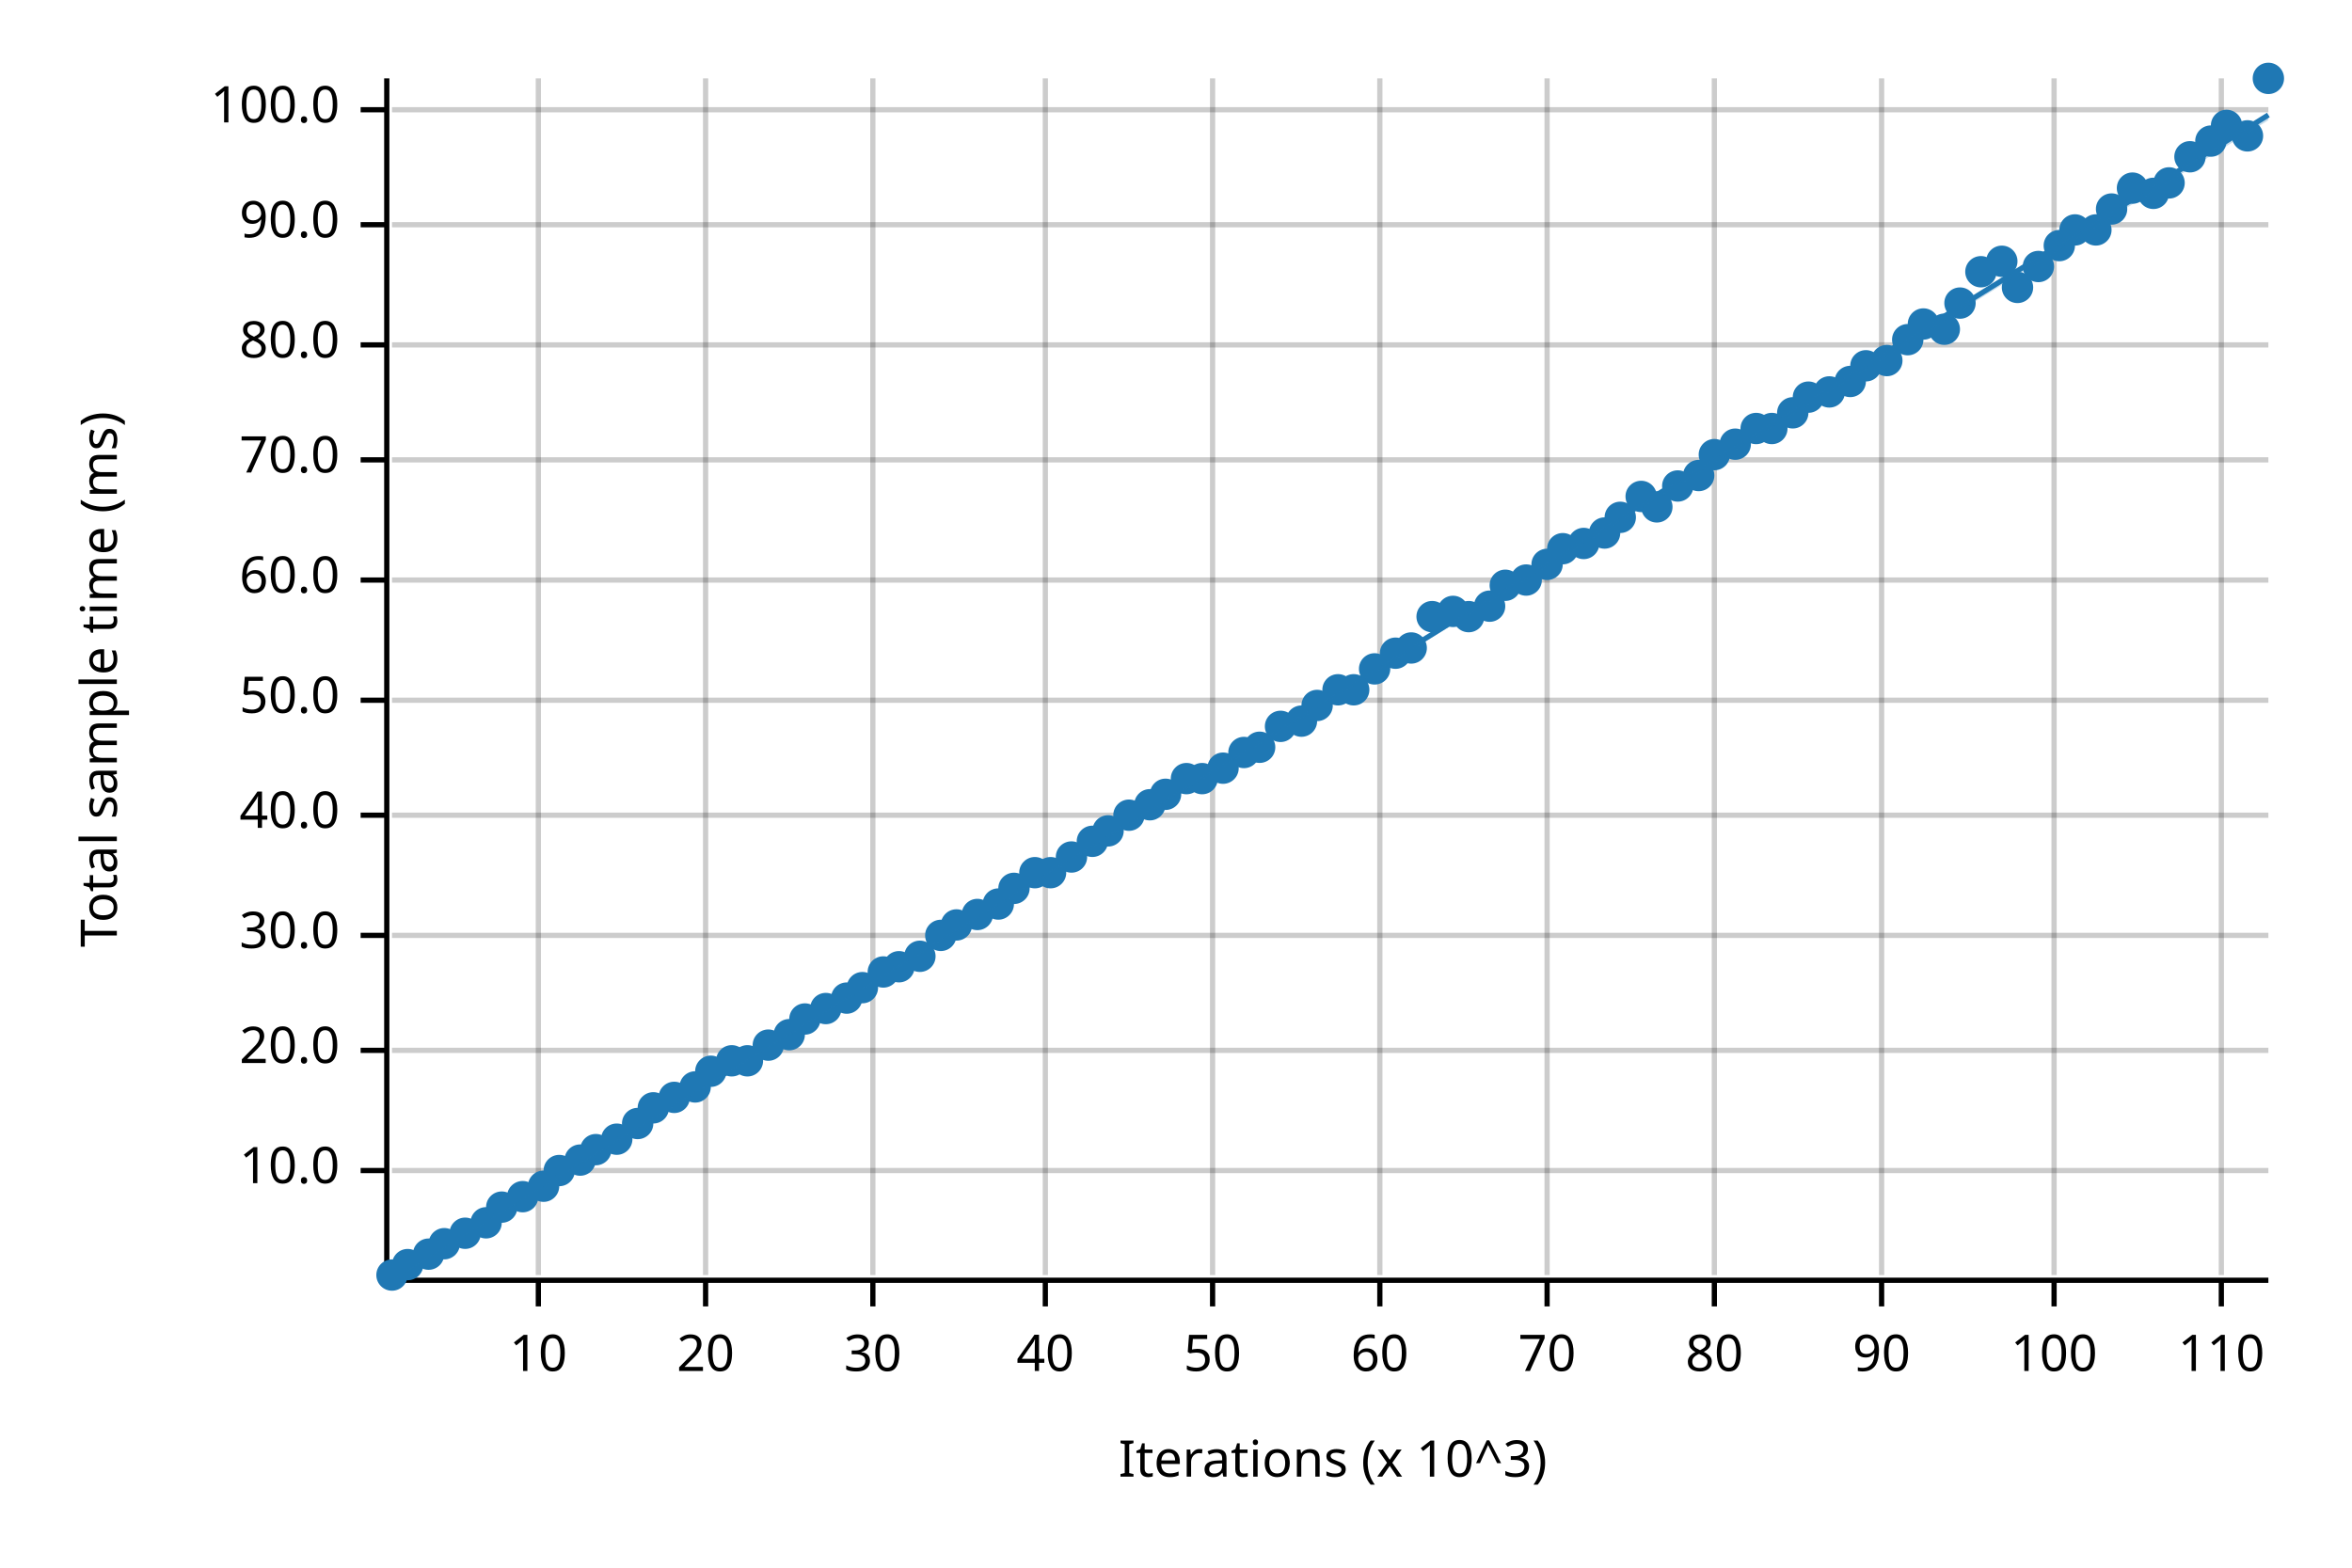
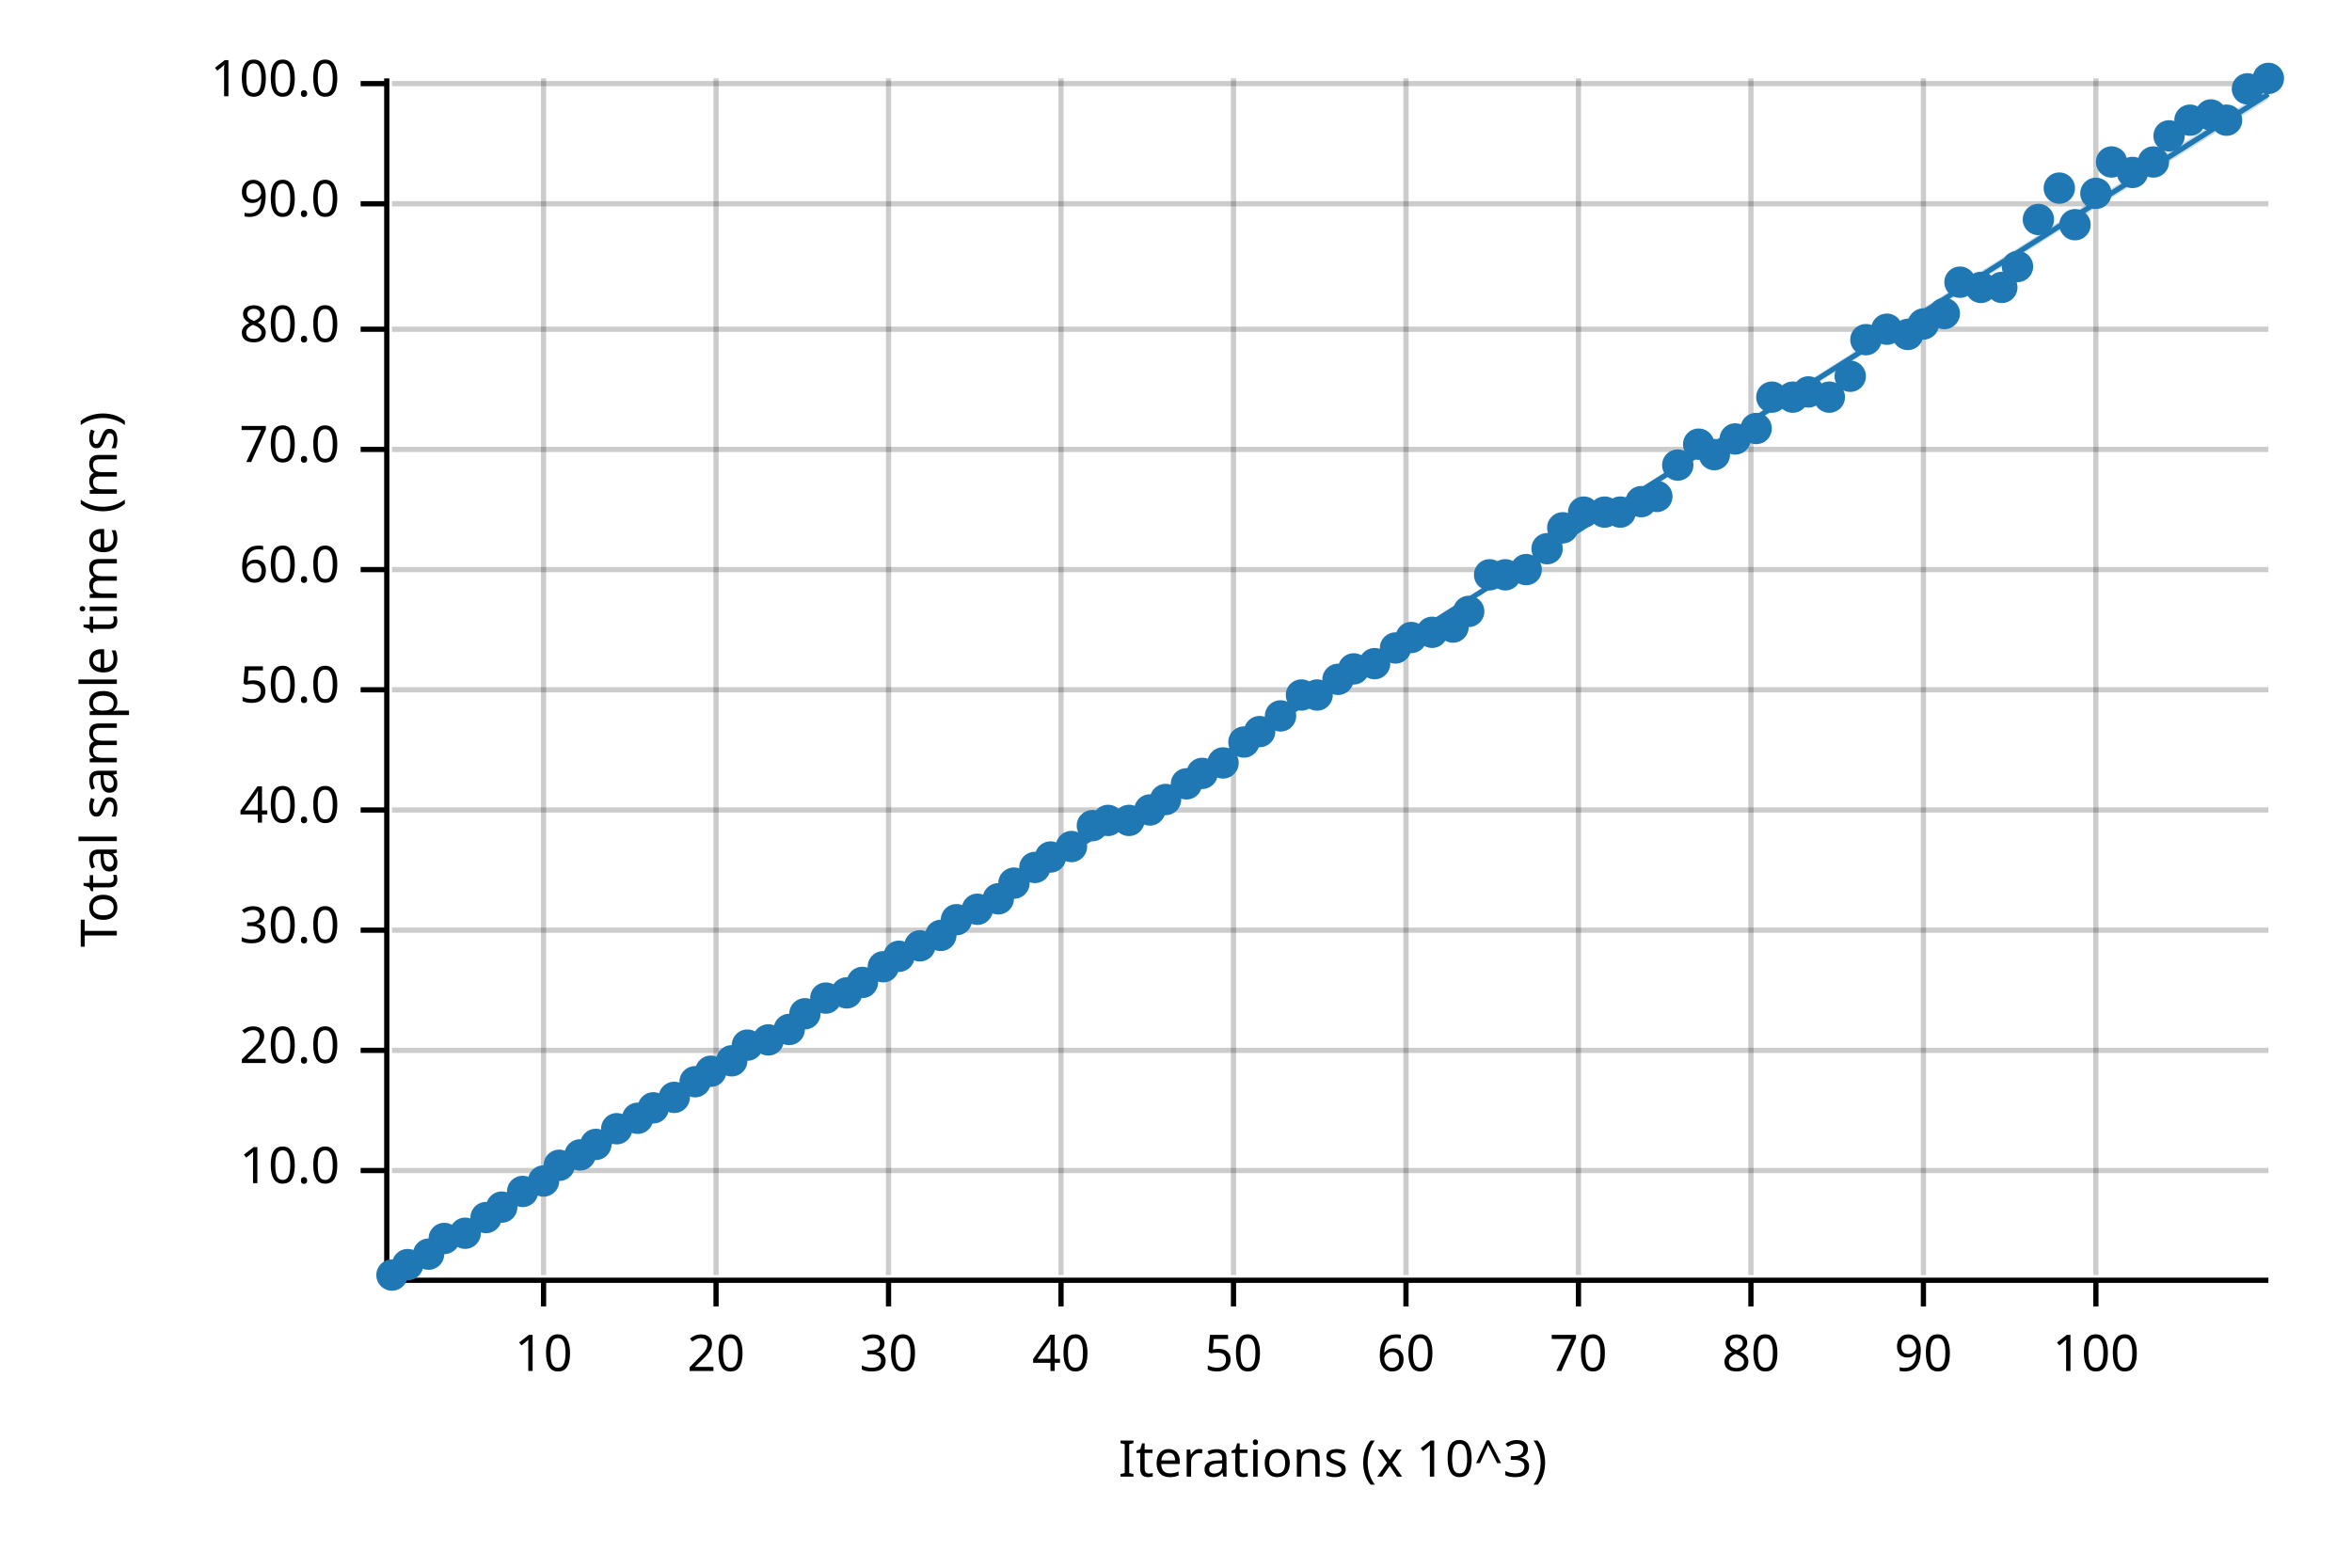
<svg xmlns="http://www.w3.org/2000/svg" width="450" height="300" viewBox="0 0 450 300">
  <text x="15" y="130" dy="0.76em" text-anchor="middle" font-family="sans-serif" font-size="9.677" opacity="1" fill="#000000" transform="rotate(270, 15, 130)">
Total sample time (ms)
</text>
  <text x="255" y="285" dy="-0.5ex" text-anchor="middle" font-family="sans-serif" font-size="9.677" opacity="1" fill="#000000">
Iterations (x 10^3)
</text>
-   <line opacity="0.2" stroke="#000000" stroke-width="1" x1="103" y1="244" x2="103" y2="15" />
-   <line opacity="0.2" stroke="#000000" stroke-width="1" x1="135" y1="244" x2="135" y2="15" />
-   <line opacity="0.2" stroke="#000000" stroke-width="1" x1="167" y1="244" x2="167" y2="15" />
-   <line opacity="0.2" stroke="#000000" stroke-width="1" x1="200" y1="244" x2="200" y2="15" />
-   <line opacity="0.2" stroke="#000000" stroke-width="1" x1="232" y1="244" x2="232" y2="15" />
-   <line opacity="0.2" stroke="#000000" stroke-width="1" x1="264" y1="244" x2="264" y2="15" />
-   <line opacity="0.2" stroke="#000000" stroke-width="1" x1="296" y1="244" x2="296" y2="15" />
-   <line opacity="0.2" stroke="#000000" stroke-width="1" x1="328" y1="244" x2="328" y2="15" />
-   <line opacity="0.2" stroke="#000000" stroke-width="1" x1="360" y1="244" x2="360" y2="15" />
-   <line opacity="0.2" stroke="#000000" stroke-width="1" x1="393" y1="244" x2="393" y2="15" />
-   <line opacity="0.2" stroke="#000000" stroke-width="1" x1="425" y1="244" x2="425" y2="15" />
+   <line opacity="0.2" stroke="#000000" stroke-width="1" x1="104" y1="244" x2="104" y2="15" />
+   <line opacity="0.2" stroke="#000000" stroke-width="1" x1="137" y1="244" x2="137" y2="15" />
+   <line opacity="0.2" stroke="#000000" stroke-width="1" x1="170" y1="244" x2="170" y2="15" />
+   <line opacity="0.2" stroke="#000000" stroke-width="1" x1="203" y1="244" x2="203" y2="15" />
+   <line opacity="0.2" stroke="#000000" stroke-width="1" x1="236" y1="244" x2="236" y2="15" />
+   <line opacity="0.2" stroke="#000000" stroke-width="1" x1="269" y1="244" x2="269" y2="15" />
+   <line opacity="0.2" stroke="#000000" stroke-width="1" x1="302" y1="244" x2="302" y2="15" />
+   <line opacity="0.2" stroke="#000000" stroke-width="1" x1="335" y1="244" x2="335" y2="15" />
+   <line opacity="0.2" stroke="#000000" stroke-width="1" x1="368" y1="244" x2="368" y2="15" />
+   <line opacity="0.2" stroke="#000000" stroke-width="1" x1="401" y1="244" x2="401" y2="15" />
  <line opacity="0.2" stroke="#000000" stroke-width="1" x1="75" y1="224" x2="434" y2="224" />
  <line opacity="0.2" stroke="#000000" stroke-width="1" x1="75" y1="201" x2="434" y2="201" />
-   <line opacity="0.2" stroke="#000000" stroke-width="1" x1="75" y1="179" x2="434" y2="179" />
-   <line opacity="0.2" stroke="#000000" stroke-width="1" x1="75" y1="156" x2="434" y2="156" />
-   <line opacity="0.2" stroke="#000000" stroke-width="1" x1="75" y1="134" x2="434" y2="134" />
-   <line opacity="0.2" stroke="#000000" stroke-width="1" x1="75" y1="111" x2="434" y2="111" />
-   <line opacity="0.2" stroke="#000000" stroke-width="1" x1="75" y1="88" x2="434" y2="88" />
-   <line opacity="0.2" stroke="#000000" stroke-width="1" x1="75" y1="66" x2="434" y2="66" />
-   <line opacity="0.2" stroke="#000000" stroke-width="1" x1="75" y1="43" x2="434" y2="43" />
-   <line opacity="0.2" stroke="#000000" stroke-width="1" x1="75" y1="21" x2="434" y2="21" />
+   <line opacity="0.2" stroke="#000000" stroke-width="1" x1="75" y1="178" x2="434" y2="178" />
+   <line opacity="0.2" stroke="#000000" stroke-width="1" x1="75" y1="155" x2="434" y2="155" />
+   <line opacity="0.2" stroke="#000000" stroke-width="1" x1="75" y1="132" x2="434" y2="132" />
+   <line opacity="0.2" stroke="#000000" stroke-width="1" x1="75" y1="109" x2="434" y2="109" />
+   <line opacity="0.2" stroke="#000000" stroke-width="1" x1="75" y1="86" x2="434" y2="86" />
+   <line opacity="0.2" stroke="#000000" stroke-width="1" x1="75" y1="63" x2="434" y2="63" />
+   <line opacity="0.2" stroke="#000000" stroke-width="1" x1="75" y1="39" x2="434" y2="39" />
+   <line opacity="0.2" stroke="#000000" stroke-width="1" x1="75" y1="16" x2="434" y2="16" />
  <polyline fill="none" opacity="1" stroke="#000000" stroke-width="1" points="74,15 74,244 " />
  <text x="65" y="224" dy="0.5ex" text-anchor="end" font-family="sans-serif" font-size="9.677" opacity="1" fill="#000000">
10.0
</text>
  <polyline fill="none" opacity="1" stroke="#000000" stroke-width="1" points="69,224 74,224 " />
  <text x="65" y="201" dy="0.5ex" text-anchor="end" font-family="sans-serif" font-size="9.677" opacity="1" fill="#000000">
20.0
</text>
  <polyline fill="none" opacity="1" stroke="#000000" stroke-width="1" points="69,201 74,201 " />
-   <text x="65" y="179" dy="0.5ex" text-anchor="end" font-family="sans-serif" font-size="9.677" opacity="1" fill="#000000">
+   <text x="65" y="178" dy="0.5ex" text-anchor="end" font-family="sans-serif" font-size="9.677" opacity="1" fill="#000000">
30.0
</text>
-   <polyline fill="none" opacity="1" stroke="#000000" stroke-width="1" points="69,179 74,179 " />
-   <text x="65" y="156" dy="0.5ex" text-anchor="end" font-family="sans-serif" font-size="9.677" opacity="1" fill="#000000">
+   <polyline fill="none" opacity="1" stroke="#000000" stroke-width="1" points="69,178 74,178 " />
+   <text x="65" y="155" dy="0.5ex" text-anchor="end" font-family="sans-serif" font-size="9.677" opacity="1" fill="#000000">
40.0
</text>
-   <polyline fill="none" opacity="1" stroke="#000000" stroke-width="1" points="69,156 74,156 " />
-   <text x="65" y="134" dy="0.5ex" text-anchor="end" font-family="sans-serif" font-size="9.677" opacity="1" fill="#000000">
+   <polyline fill="none" opacity="1" stroke="#000000" stroke-width="1" points="69,155 74,155 " />
+   <text x="65" y="132" dy="0.5ex" text-anchor="end" font-family="sans-serif" font-size="9.677" opacity="1" fill="#000000">
50.0
</text>
-   <polyline fill="none" opacity="1" stroke="#000000" stroke-width="1" points="69,134 74,134 " />
-   <text x="65" y="111" dy="0.5ex" text-anchor="end" font-family="sans-serif" font-size="9.677" opacity="1" fill="#000000">
+   <polyline fill="none" opacity="1" stroke="#000000" stroke-width="1" points="69,132 74,132 " />
+   <text x="65" y="109" dy="0.5ex" text-anchor="end" font-family="sans-serif" font-size="9.677" opacity="1" fill="#000000">
60.0
</text>
-   <polyline fill="none" opacity="1" stroke="#000000" stroke-width="1" points="69,111 74,111 " />
-   <text x="65" y="88" dy="0.5ex" text-anchor="end" font-family="sans-serif" font-size="9.677" opacity="1" fill="#000000">
+   <polyline fill="none" opacity="1" stroke="#000000" stroke-width="1" points="69,109 74,109 " />
+   <text x="65" y="86" dy="0.5ex" text-anchor="end" font-family="sans-serif" font-size="9.677" opacity="1" fill="#000000">
70.0
</text>
-   <polyline fill="none" opacity="1" stroke="#000000" stroke-width="1" points="69,88 74,88 " />
-   <text x="65" y="66" dy="0.5ex" text-anchor="end" font-family="sans-serif" font-size="9.677" opacity="1" fill="#000000">
+   <polyline fill="none" opacity="1" stroke="#000000" stroke-width="1" points="69,86 74,86 " />
+   <text x="65" y="63" dy="0.5ex" text-anchor="end" font-family="sans-serif" font-size="9.677" opacity="1" fill="#000000">
80.0
</text>
-   <polyline fill="none" opacity="1" stroke="#000000" stroke-width="1" points="69,66 74,66 " />
-   <text x="65" y="43" dy="0.5ex" text-anchor="end" font-family="sans-serif" font-size="9.677" opacity="1" fill="#000000">
+   <polyline fill="none" opacity="1" stroke="#000000" stroke-width="1" points="69,63 74,63 " />
+   <text x="65" y="39" dy="0.5ex" text-anchor="end" font-family="sans-serif" font-size="9.677" opacity="1" fill="#000000">
90.0
</text>
-   <polyline fill="none" opacity="1" stroke="#000000" stroke-width="1" points="69,43 74,43 " />
-   <text x="65" y="21" dy="0.5ex" text-anchor="end" font-family="sans-serif" font-size="9.677" opacity="1" fill="#000000">
+   <polyline fill="none" opacity="1" stroke="#000000" stroke-width="1" points="69,39 74,39 " />
+   <text x="65" y="16" dy="0.5ex" text-anchor="end" font-family="sans-serif" font-size="9.677" opacity="1" fill="#000000">
100.0
</text>
-   <polyline fill="none" opacity="1" stroke="#000000" stroke-width="1" points="69,21 74,21 " />
+   <polyline fill="none" opacity="1" stroke="#000000" stroke-width="1" points="69,16 74,16 " />
  <polyline fill="none" opacity="1" stroke="#000000" stroke-width="1" points="75,245 434,245 " />
-   <text x="103" y="255" dy="0.76em" text-anchor="middle" font-family="sans-serif" font-size="9.677" opacity="1" fill="#000000">
+   <text x="104" y="255" dy="0.76em" text-anchor="middle" font-family="sans-serif" font-size="9.677" opacity="1" fill="#000000">
10
</text>
-   <polyline fill="none" opacity="1" stroke="#000000" stroke-width="1" points="103,245 103,250 " />
-   <text x="135" y="255" dy="0.76em" text-anchor="middle" font-family="sans-serif" font-size="9.677" opacity="1" fill="#000000">
+   <polyline fill="none" opacity="1" stroke="#000000" stroke-width="1" points="104,245 104,250 " />
+   <text x="137" y="255" dy="0.76em" text-anchor="middle" font-family="sans-serif" font-size="9.677" opacity="1" fill="#000000">
20
</text>
-   <polyline fill="none" opacity="1" stroke="#000000" stroke-width="1" points="135,245 135,250 " />
-   <text x="167" y="255" dy="0.76em" text-anchor="middle" font-family="sans-serif" font-size="9.677" opacity="1" fill="#000000">
+   <polyline fill="none" opacity="1" stroke="#000000" stroke-width="1" points="137,245 137,250 " />
+   <text x="170" y="255" dy="0.76em" text-anchor="middle" font-family="sans-serif" font-size="9.677" opacity="1" fill="#000000">
30
</text>
-   <polyline fill="none" opacity="1" stroke="#000000" stroke-width="1" points="167,245 167,250 " />
-   <text x="200" y="255" dy="0.76em" text-anchor="middle" font-family="sans-serif" font-size="9.677" opacity="1" fill="#000000">
+   <polyline fill="none" opacity="1" stroke="#000000" stroke-width="1" points="170,245 170,250 " />
+   <text x="203" y="255" dy="0.76em" text-anchor="middle" font-family="sans-serif" font-size="9.677" opacity="1" fill="#000000">
40
</text>
-   <polyline fill="none" opacity="1" stroke="#000000" stroke-width="1" points="200,245 200,250 " />
-   <text x="232" y="255" dy="0.76em" text-anchor="middle" font-family="sans-serif" font-size="9.677" opacity="1" fill="#000000">
+   <polyline fill="none" opacity="1" stroke="#000000" stroke-width="1" points="203,245 203,250 " />
+   <text x="236" y="255" dy="0.76em" text-anchor="middle" font-family="sans-serif" font-size="9.677" opacity="1" fill="#000000">
50
</text>
-   <polyline fill="none" opacity="1" stroke="#000000" stroke-width="1" points="232,245 232,250 " />
-   <text x="264" y="255" dy="0.76em" text-anchor="middle" font-family="sans-serif" font-size="9.677" opacity="1" fill="#000000">
+   <polyline fill="none" opacity="1" stroke="#000000" stroke-width="1" points="236,245 236,250 " />
+   <text x="269" y="255" dy="0.76em" text-anchor="middle" font-family="sans-serif" font-size="9.677" opacity="1" fill="#000000">
60
</text>
-   <polyline fill="none" opacity="1" stroke="#000000" stroke-width="1" points="264,245 264,250 " />
-   <text x="296" y="255" dy="0.76em" text-anchor="middle" font-family="sans-serif" font-size="9.677" opacity="1" fill="#000000">
+   <polyline fill="none" opacity="1" stroke="#000000" stroke-width="1" points="269,245 269,250 " />
+   <text x="302" y="255" dy="0.76em" text-anchor="middle" font-family="sans-serif" font-size="9.677" opacity="1" fill="#000000">
70
</text>
-   <polyline fill="none" opacity="1" stroke="#000000" stroke-width="1" points="296,245 296,250 " />
-   <text x="328" y="255" dy="0.76em" text-anchor="middle" font-family="sans-serif" font-size="9.677" opacity="1" fill="#000000">
+   <polyline fill="none" opacity="1" stroke="#000000" stroke-width="1" points="302,245 302,250 " />
+   <text x="335" y="255" dy="0.76em" text-anchor="middle" font-family="sans-serif" font-size="9.677" opacity="1" fill="#000000">
80
</text>
-   <polyline fill="none" opacity="1" stroke="#000000" stroke-width="1" points="328,245 328,250 " />
-   <text x="360" y="255" dy="0.76em" text-anchor="middle" font-family="sans-serif" font-size="9.677" opacity="1" fill="#000000">
+   <polyline fill="none" opacity="1" stroke="#000000" stroke-width="1" points="335,245 335,250 " />
+   <text x="368" y="255" dy="0.76em" text-anchor="middle" font-family="sans-serif" font-size="9.677" opacity="1" fill="#000000">
90
</text>
-   <polyline fill="none" opacity="1" stroke="#000000" stroke-width="1" points="360,245 360,250 " />
-   <text x="393" y="255" dy="0.76em" text-anchor="middle" font-family="sans-serif" font-size="9.677" opacity="1" fill="#000000">
+   <polyline fill="none" opacity="1" stroke="#000000" stroke-width="1" points="368,245 368,250 " />
+   <text x="401" y="255" dy="0.76em" text-anchor="middle" font-family="sans-serif" font-size="9.677" opacity="1" fill="#000000">
100
</text>
-   <polyline fill="none" opacity="1" stroke="#000000" stroke-width="1" points="393,245 393,250 " />
-   <text x="425" y="255" dy="0.76em" text-anchor="middle" font-family="sans-serif" font-size="9.677" opacity="1" fill="#000000">
- 110
- </text>
-   <polyline fill="none" opacity="1" stroke="#000000" stroke-width="1" points="425,245 425,250 " />
+   <polyline fill="none" opacity="1" stroke="#000000" stroke-width="1" points="401,245 401,250 " />
  <circle cx="75" cy="244" r="3" opacity="1" fill="#1F78B4" stroke="none" stroke-width="1" />
  <circle cx="78" cy="242" r="3" opacity="1" fill="#1F78B4" stroke="none" stroke-width="1" />
  <circle cx="82" cy="240" r="3" opacity="1" fill="#1F78B4" stroke="none" stroke-width="1" />
-   <circle cx="85" cy="238" r="3" opacity="1" fill="#1F78B4" stroke="none" stroke-width="1" />
+   <circle cx="85" cy="237" r="3" opacity="1" fill="#1F78B4" stroke="none" stroke-width="1" />
  <circle cx="89" cy="236" r="3" opacity="1" fill="#1F78B4" stroke="none" stroke-width="1" />
-   <circle cx="93" cy="234" r="3" opacity="1" fill="#1F78B4" stroke="none" stroke-width="1" />
+   <circle cx="93" cy="233" r="3" opacity="1" fill="#1F78B4" stroke="none" stroke-width="1" />
  <circle cx="96" cy="231" r="3" opacity="1" fill="#1F78B4" stroke="none" stroke-width="1" />
-   <circle cx="100" cy="229" r="3" opacity="1" fill="#1F78B4" stroke="none" stroke-width="1" />
-   <circle cx="104" cy="227" r="3" opacity="1" fill="#1F78B4" stroke="none" stroke-width="1" />
-   <circle cx="107" cy="224" r="3" opacity="1" fill="#1F78B4" stroke="none" stroke-width="1" />
-   <circle cx="111" cy="222" r="3" opacity="1" fill="#1F78B4" stroke="none" stroke-width="1" />
-   <circle cx="114" cy="220" r="3" opacity="1" fill="#1F78B4" stroke="none" stroke-width="1" />
-   <circle cx="118" cy="218" r="3" opacity="1" fill="#1F78B4" stroke="none" stroke-width="1" />
-   <circle cx="122" cy="215" r="3" opacity="1" fill="#1F78B4" stroke="none" stroke-width="1" />
+   <circle cx="100" cy="228" r="3" opacity="1" fill="#1F78B4" stroke="none" stroke-width="1" />
+   <circle cx="104" cy="226" r="3" opacity="1" fill="#1F78B4" stroke="none" stroke-width="1" />
+   <circle cx="107" cy="223" r="3" opacity="1" fill="#1F78B4" stroke="none" stroke-width="1" />
+   <circle cx="111" cy="221" r="3" opacity="1" fill="#1F78B4" stroke="none" stroke-width="1" />
+   <circle cx="114" cy="219" r="3" opacity="1" fill="#1F78B4" stroke="none" stroke-width="1" />
+   <circle cx="118" cy="216" r="3" opacity="1" fill="#1F78B4" stroke="none" stroke-width="1" />
+   <circle cx="122" cy="214" r="3" opacity="1" fill="#1F78B4" stroke="none" stroke-width="1" />
  <circle cx="125" cy="212" r="3" opacity="1" fill="#1F78B4" stroke="none" stroke-width="1" />
  <circle cx="129" cy="210" r="3" opacity="1" fill="#1F78B4" stroke="none" stroke-width="1" />
-   <circle cx="133" cy="208" r="3" opacity="1" fill="#1F78B4" stroke="none" stroke-width="1" />
+   <circle cx="133" cy="207" r="3" opacity="1" fill="#1F78B4" stroke="none" stroke-width="1" />
  <circle cx="136" cy="205" r="3" opacity="1" fill="#1F78B4" stroke="none" stroke-width="1" />
  <circle cx="140" cy="203" r="3" opacity="1" fill="#1F78B4" stroke="none" stroke-width="1" />
-   <circle cx="143" cy="203" r="3" opacity="1" fill="#1F78B4" stroke="none" stroke-width="1" />
-   <circle cx="147" cy="200" r="3" opacity="1" fill="#1F78B4" stroke="none" stroke-width="1" />
-   <circle cx="151" cy="198" r="3" opacity="1" fill="#1F78B4" stroke="none" stroke-width="1" />
-   <circle cx="154" cy="195" r="3" opacity="1" fill="#1F78B4" stroke="none" stroke-width="1" />
-   <circle cx="158" cy="193" r="3" opacity="1" fill="#1F78B4" stroke="none" stroke-width="1" />
-   <circle cx="162" cy="191" r="3" opacity="1" fill="#1F78B4" stroke="none" stroke-width="1" />
-   <circle cx="165" cy="189" r="3" opacity="1" fill="#1F78B4" stroke="none" stroke-width="1" />
-   <circle cx="169" cy="186" r="3" opacity="1" fill="#1F78B4" stroke="none" stroke-width="1" />
-   <circle cx="172" cy="185" r="3" opacity="1" fill="#1F78B4" stroke="none" stroke-width="1" />
-   <circle cx="176" cy="183" r="3" opacity="1" fill="#1F78B4" stroke="none" stroke-width="1" />
+   <circle cx="143" cy="200" r="3" opacity="1" fill="#1F78B4" stroke="none" stroke-width="1" />
+   <circle cx="147" cy="199" r="3" opacity="1" fill="#1F78B4" stroke="none" stroke-width="1" />
+   <circle cx="151" cy="197" r="3" opacity="1" fill="#1F78B4" stroke="none" stroke-width="1" />
+   <circle cx="154" cy="194" r="3" opacity="1" fill="#1F78B4" stroke="none" stroke-width="1" />
+   <circle cx="158" cy="191" r="3" opacity="1" fill="#1F78B4" stroke="none" stroke-width="1" />
+   <circle cx="162" cy="190" r="3" opacity="1" fill="#1F78B4" stroke="none" stroke-width="1" />
+   <circle cx="165" cy="188" r="3" opacity="1" fill="#1F78B4" stroke="none" stroke-width="1" />
+   <circle cx="169" cy="185" r="3" opacity="1" fill="#1F78B4" stroke="none" stroke-width="1" />
+   <circle cx="172" cy="183" r="3" opacity="1" fill="#1F78B4" stroke="none" stroke-width="1" />
+   <circle cx="176" cy="181" r="3" opacity="1" fill="#1F78B4" stroke="none" stroke-width="1" />
  <circle cx="180" cy="179" r="3" opacity="1" fill="#1F78B4" stroke="none" stroke-width="1" />
-   <circle cx="183" cy="177" r="3" opacity="1" fill="#1F78B4" stroke="none" stroke-width="1" />
-   <circle cx="187" cy="175" r="3" opacity="1" fill="#1F78B4" stroke="none" stroke-width="1" />
-   <circle cx="191" cy="173" r="3" opacity="1" fill="#1F78B4" stroke="none" stroke-width="1" />
-   <circle cx="194" cy="170" r="3" opacity="1" fill="#1F78B4" stroke="none" stroke-width="1" />
-   <circle cx="198" cy="167" r="3" opacity="1" fill="#1F78B4" stroke="none" stroke-width="1" />
-   <circle cx="201" cy="167" r="3" opacity="1" fill="#1F78B4" stroke="none" stroke-width="1" />
-   <circle cx="205" cy="164" r="3" opacity="1" fill="#1F78B4" stroke="none" stroke-width="1" />
-   <circle cx="209" cy="161" r="3" opacity="1" fill="#1F78B4" stroke="none" stroke-width="1" />
-   <circle cx="212" cy="159" r="3" opacity="1" fill="#1F78B4" stroke="none" stroke-width="1" />
-   <circle cx="216" cy="156" r="3" opacity="1" fill="#1F78B4" stroke="none" stroke-width="1" />
-   <circle cx="220" cy="154" r="3" opacity="1" fill="#1F78B4" stroke="none" stroke-width="1" />
-   <circle cx="223" cy="152" r="3" opacity="1" fill="#1F78B4" stroke="none" stroke-width="1" />
-   <circle cx="227" cy="149" r="3" opacity="1" fill="#1F78B4" stroke="none" stroke-width="1" />
-   <circle cx="230" cy="149" r="3" opacity="1" fill="#1F78B4" stroke="none" stroke-width="1" />
-   <circle cx="234" cy="147" r="3" opacity="1" fill="#1F78B4" stroke="none" stroke-width="1" />
-   <circle cx="238" cy="144" r="3" opacity="1" fill="#1F78B4" stroke="none" stroke-width="1" />
-   <circle cx="241" cy="143" r="3" opacity="1" fill="#1F78B4" stroke="none" stroke-width="1" />
-   <circle cx="245" cy="139" r="3" opacity="1" fill="#1F78B4" stroke="none" stroke-width="1" />
-   <circle cx="249" cy="138" r="3" opacity="1" fill="#1F78B4" stroke="none" stroke-width="1" />
-   <circle cx="252" cy="135" r="3" opacity="1" fill="#1F78B4" stroke="none" stroke-width="1" />
-   <circle cx="256" cy="132" r="3" opacity="1" fill="#1F78B4" stroke="none" stroke-width="1" />
-   <circle cx="259" cy="132" r="3" opacity="1" fill="#1F78B4" stroke="none" stroke-width="1" />
-   <circle cx="263" cy="128" r="3" opacity="1" fill="#1F78B4" stroke="none" stroke-width="1" />
-   <circle cx="267" cy="125" r="3" opacity="1" fill="#1F78B4" stroke="none" stroke-width="1" />
-   <circle cx="270" cy="124" r="3" opacity="1" fill="#1F78B4" stroke="none" stroke-width="1" />
-   <circle cx="274" cy="118" r="3" opacity="1" fill="#1F78B4" stroke="none" stroke-width="1" />
-   <circle cx="278" cy="117" r="3" opacity="1" fill="#1F78B4" stroke="none" stroke-width="1" />
-   <circle cx="281" cy="118" r="3" opacity="1" fill="#1F78B4" stroke="none" stroke-width="1" />
-   <circle cx="285" cy="116" r="3" opacity="1" fill="#1F78B4" stroke="none" stroke-width="1" />
-   <circle cx="288" cy="112" r="3" opacity="1" fill="#1F78B4" stroke="none" stroke-width="1" />
-   <circle cx="292" cy="111" r="3" opacity="1" fill="#1F78B4" stroke="none" stroke-width="1" />
-   <circle cx="296" cy="108" r="3" opacity="1" fill="#1F78B4" stroke="none" stroke-width="1" />
-   <circle cx="299" cy="105" r="3" opacity="1" fill="#1F78B4" stroke="none" stroke-width="1" />
-   <circle cx="303" cy="104" r="3" opacity="1" fill="#1F78B4" stroke="none" stroke-width="1" />
-   <circle cx="307" cy="102" r="3" opacity="1" fill="#1F78B4" stroke="none" stroke-width="1" />
-   <circle cx="310" cy="99" r="3" opacity="1" fill="#1F78B4" stroke="none" stroke-width="1" />
-   <circle cx="314" cy="95" r="3" opacity="1" fill="#1F78B4" stroke="none" stroke-width="1" />
-   <circle cx="317" cy="97" r="3" opacity="1" fill="#1F78B4" stroke="none" stroke-width="1" />
-   <circle cx="321" cy="93" r="3" opacity="1" fill="#1F78B4" stroke="none" stroke-width="1" />
-   <circle cx="325" cy="91" r="3" opacity="1" fill="#1F78B4" stroke="none" stroke-width="1" />
+   <circle cx="183" cy="176" r="3" opacity="1" fill="#1F78B4" stroke="none" stroke-width="1" />
+   <circle cx="187" cy="174" r="3" opacity="1" fill="#1F78B4" stroke="none" stroke-width="1" />
+   <circle cx="191" cy="172" r="3" opacity="1" fill="#1F78B4" stroke="none" stroke-width="1" />
+   <circle cx="194" cy="169" r="3" opacity="1" fill="#1F78B4" stroke="none" stroke-width="1" />
+   <circle cx="198" cy="166" r="3" opacity="1" fill="#1F78B4" stroke="none" stroke-width="1" />
+   <circle cx="201" cy="164" r="3" opacity="1" fill="#1F78B4" stroke="none" stroke-width="1" />
+   <circle cx="205" cy="162" r="3" opacity="1" fill="#1F78B4" stroke="none" stroke-width="1" />
+   <circle cx="209" cy="158" r="3" opacity="1" fill="#1F78B4" stroke="none" stroke-width="1" />
+   <circle cx="212" cy="157" r="3" opacity="1" fill="#1F78B4" stroke="none" stroke-width="1" />
+   <circle cx="216" cy="157" r="3" opacity="1" fill="#1F78B4" stroke="none" stroke-width="1" />
+   <circle cx="220" cy="155" r="3" opacity="1" fill="#1F78B4" stroke="none" stroke-width="1" />
+   <circle cx="223" cy="153" r="3" opacity="1" fill="#1F78B4" stroke="none" stroke-width="1" />
+   <circle cx="227" cy="150" r="3" opacity="1" fill="#1F78B4" stroke="none" stroke-width="1" />
+   <circle cx="230" cy="148" r="3" opacity="1" fill="#1F78B4" stroke="none" stroke-width="1" />
+   <circle cx="234" cy="146" r="3" opacity="1" fill="#1F78B4" stroke="none" stroke-width="1" />
+   <circle cx="238" cy="142" r="3" opacity="1" fill="#1F78B4" stroke="none" stroke-width="1" />
+   <circle cx="241" cy="140" r="3" opacity="1" fill="#1F78B4" stroke="none" stroke-width="1" />
+   <circle cx="245" cy="137" r="3" opacity="1" fill="#1F78B4" stroke="none" stroke-width="1" />
+   <circle cx="249" cy="133" r="3" opacity="1" fill="#1F78B4" stroke="none" stroke-width="1" />
+   <circle cx="252" cy="133" r="3" opacity="1" fill="#1F78B4" stroke="none" stroke-width="1" />
+   <circle cx="256" cy="130" r="3" opacity="1" fill="#1F78B4" stroke="none" stroke-width="1" />
+   <circle cx="259" cy="128" r="3" opacity="1" fill="#1F78B4" stroke="none" stroke-width="1" />
+   <circle cx="263" cy="127" r="3" opacity="1" fill="#1F78B4" stroke="none" stroke-width="1" />
+   <circle cx="267" cy="124" r="3" opacity="1" fill="#1F78B4" stroke="none" stroke-width="1" />
+   <circle cx="270" cy="122" r="3" opacity="1" fill="#1F78B4" stroke="none" stroke-width="1" />
+   <circle cx="274" cy="121" r="3" opacity="1" fill="#1F78B4" stroke="none" stroke-width="1" />
+   <circle cx="278" cy="120" r="3" opacity="1" fill="#1F78B4" stroke="none" stroke-width="1" />
+   <circle cx="281" cy="117" r="3" opacity="1" fill="#1F78B4" stroke="none" stroke-width="1" />
+   <circle cx="285" cy="110" r="3" opacity="1" fill="#1F78B4" stroke="none" stroke-width="1" />
+   <circle cx="288" cy="110" r="3" opacity="1" fill="#1F78B4" stroke="none" stroke-width="1" />
+   <circle cx="292" cy="109" r="3" opacity="1" fill="#1F78B4" stroke="none" stroke-width="1" />
+   <circle cx="296" cy="105" r="3" opacity="1" fill="#1F78B4" stroke="none" stroke-width="1" />
+   <circle cx="299" cy="101" r="3" opacity="1" fill="#1F78B4" stroke="none" stroke-width="1" />
+   <circle cx="303" cy="98" r="3" opacity="1" fill="#1F78B4" stroke="none" stroke-width="1" />
+   <circle cx="307" cy="98" r="3" opacity="1" fill="#1F78B4" stroke="none" stroke-width="1" />
+   <circle cx="310" cy="98" r="3" opacity="1" fill="#1F78B4" stroke="none" stroke-width="1" />
+   <circle cx="314" cy="96" r="3" opacity="1" fill="#1F78B4" stroke="none" stroke-width="1" />
+   <circle cx="317" cy="95" r="3" opacity="1" fill="#1F78B4" stroke="none" stroke-width="1" />
+   <circle cx="321" cy="89" r="3" opacity="1" fill="#1F78B4" stroke="none" stroke-width="1" />
+   <circle cx="325" cy="85" r="3" opacity="1" fill="#1F78B4" stroke="none" stroke-width="1" />
  <circle cx="328" cy="87" r="3" opacity="1" fill="#1F78B4" stroke="none" stroke-width="1" />
-   <circle cx="332" cy="85" r="3" opacity="1" fill="#1F78B4" stroke="none" stroke-width="1" />
+   <circle cx="332" cy="84" r="3" opacity="1" fill="#1F78B4" stroke="none" stroke-width="1" />
  <circle cx="336" cy="82" r="3" opacity="1" fill="#1F78B4" stroke="none" stroke-width="1" />
-   <circle cx="339" cy="82" r="3" opacity="1" fill="#1F78B4" stroke="none" stroke-width="1" />
-   <circle cx="343" cy="79" r="3" opacity="1" fill="#1F78B4" stroke="none" stroke-width="1" />
-   <circle cx="346" cy="76" r="3" opacity="1" fill="#1F78B4" stroke="none" stroke-width="1" />
-   <circle cx="350" cy="75" r="3" opacity="1" fill="#1F78B4" stroke="none" stroke-width="1" />
-   <circle cx="354" cy="73" r="3" opacity="1" fill="#1F78B4" stroke="none" stroke-width="1" />
-   <circle cx="357" cy="70" r="3" opacity="1" fill="#1F78B4" stroke="none" stroke-width="1" />
-   <circle cx="361" cy="69" r="3" opacity="1" fill="#1F78B4" stroke="none" stroke-width="1" />
-   <circle cx="365" cy="65" r="3" opacity="1" fill="#1F78B4" stroke="none" stroke-width="1" />
+   <circle cx="339" cy="76" r="3" opacity="1" fill="#1F78B4" stroke="none" stroke-width="1" />
+   <circle cx="343" cy="76" r="3" opacity="1" fill="#1F78B4" stroke="none" stroke-width="1" />
+   <circle cx="346" cy="75" r="3" opacity="1" fill="#1F78B4" stroke="none" stroke-width="1" />
+   <circle cx="350" cy="76" r="3" opacity="1" fill="#1F78B4" stroke="none" stroke-width="1" />
+   <circle cx="354" cy="72" r="3" opacity="1" fill="#1F78B4" stroke="none" stroke-width="1" />
+   <circle cx="357" cy="65" r="3" opacity="1" fill="#1F78B4" stroke="none" stroke-width="1" />
+   <circle cx="361" cy="63" r="3" opacity="1" fill="#1F78B4" stroke="none" stroke-width="1" />
+   <circle cx="365" cy="64" r="3" opacity="1" fill="#1F78B4" stroke="none" stroke-width="1" />
  <circle cx="368" cy="62" r="3" opacity="1" fill="#1F78B4" stroke="none" stroke-width="1" />
-   <circle cx="372" cy="63" r="3" opacity="1" fill="#1F78B4" stroke="none" stroke-width="1" />
-   <circle cx="375" cy="58" r="3" opacity="1" fill="#1F78B4" stroke="none" stroke-width="1" />
-   <circle cx="379" cy="52" r="3" opacity="1" fill="#1F78B4" stroke="none" stroke-width="1" />
-   <circle cx="383" cy="50" r="3" opacity="1" fill="#1F78B4" stroke="none" stroke-width="1" />
-   <circle cx="386" cy="55" r="3" opacity="1" fill="#1F78B4" stroke="none" stroke-width="1" />
-   <circle cx="390" cy="51" r="3" opacity="1" fill="#1F78B4" stroke="none" stroke-width="1" />
-   <circle cx="394" cy="47" r="3" opacity="1" fill="#1F78B4" stroke="none" stroke-width="1" />
-   <circle cx="397" cy="44" r="3" opacity="1" fill="#1F78B4" stroke="none" stroke-width="1" />
-   <circle cx="401" cy="44" r="3" opacity="1" fill="#1F78B4" stroke="none" stroke-width="1" />
-   <circle cx="404" cy="40" r="3" opacity="1" fill="#1F78B4" stroke="none" stroke-width="1" />
-   <circle cx="408" cy="36" r="3" opacity="1" fill="#1F78B4" stroke="none" stroke-width="1" />
-   <circle cx="412" cy="37" r="3" opacity="1" fill="#1F78B4" stroke="none" stroke-width="1" />
-   <circle cx="415" cy="35" r="3" opacity="1" fill="#1F78B4" stroke="none" stroke-width="1" />
-   <circle cx="419" cy="30" r="3" opacity="1" fill="#1F78B4" stroke="none" stroke-width="1" />
-   <circle cx="423" cy="27" r="3" opacity="1" fill="#1F78B4" stroke="none" stroke-width="1" />
-   <circle cx="426" cy="24" r="3" opacity="1" fill="#1F78B4" stroke="none" stroke-width="1" />
-   <circle cx="430" cy="26" r="3" opacity="1" fill="#1F78B4" stroke="none" stroke-width="1" />
+   <circle cx="372" cy="60" r="3" opacity="1" fill="#1F78B4" stroke="none" stroke-width="1" />
+   <circle cx="375" cy="54" r="3" opacity="1" fill="#1F78B4" stroke="none" stroke-width="1" />
+   <circle cx="379" cy="55" r="3" opacity="1" fill="#1F78B4" stroke="none" stroke-width="1" />
+   <circle cx="383" cy="55" r="3" opacity="1" fill="#1F78B4" stroke="none" stroke-width="1" />
+   <circle cx="386" cy="51" r="3" opacity="1" fill="#1F78B4" stroke="none" stroke-width="1" />
+   <circle cx="390" cy="42" r="3" opacity="1" fill="#1F78B4" stroke="none" stroke-width="1" />
+   <circle cx="394" cy="36" r="3" opacity="1" fill="#1F78B4" stroke="none" stroke-width="1" />
+   <circle cx="397" cy="43" r="3" opacity="1" fill="#1F78B4" stroke="none" stroke-width="1" />
+   <circle cx="401" cy="37" r="3" opacity="1" fill="#1F78B4" stroke="none" stroke-width="1" />
+   <circle cx="404" cy="31" r="3" opacity="1" fill="#1F78B4" stroke="none" stroke-width="1" />
+   <circle cx="408" cy="33" r="3" opacity="1" fill="#1F78B4" stroke="none" stroke-width="1" />
+   <circle cx="412" cy="31" r="3" opacity="1" fill="#1F78B4" stroke="none" stroke-width="1" />
+   <circle cx="415" cy="26" r="3" opacity="1" fill="#1F78B4" stroke="none" stroke-width="1" />
+   <circle cx="419" cy="23" r="3" opacity="1" fill="#1F78B4" stroke="none" stroke-width="1" />
+   <circle cx="423" cy="22" r="3" opacity="1" fill="#1F78B4" stroke="none" stroke-width="1" />
+   <circle cx="426" cy="23" r="3" opacity="1" fill="#1F78B4" stroke="none" stroke-width="1" />
+   <circle cx="430" cy="17" r="3" opacity="1" fill="#1F78B4" stroke="none" stroke-width="1" />
  <circle cx="434" cy="15" r="3" opacity="1" fill="#1F78B4" stroke="none" stroke-width="1" />
-   <polyline fill="none" opacity="1" stroke="#1F78B4" stroke-width="1" points="75,245 434,22 " />
-   <polygon opacity="0.25" fill="#1F78B4" points="75,245 434,23 434,22 " />
+   <polyline fill="none" opacity="1" stroke="#1F78B4" stroke-width="1" points="75,245 434,18 " />
+   <polygon opacity="0.25" fill="#1F78B4" points="75,245 434,19 434,17 " />
</svg>
